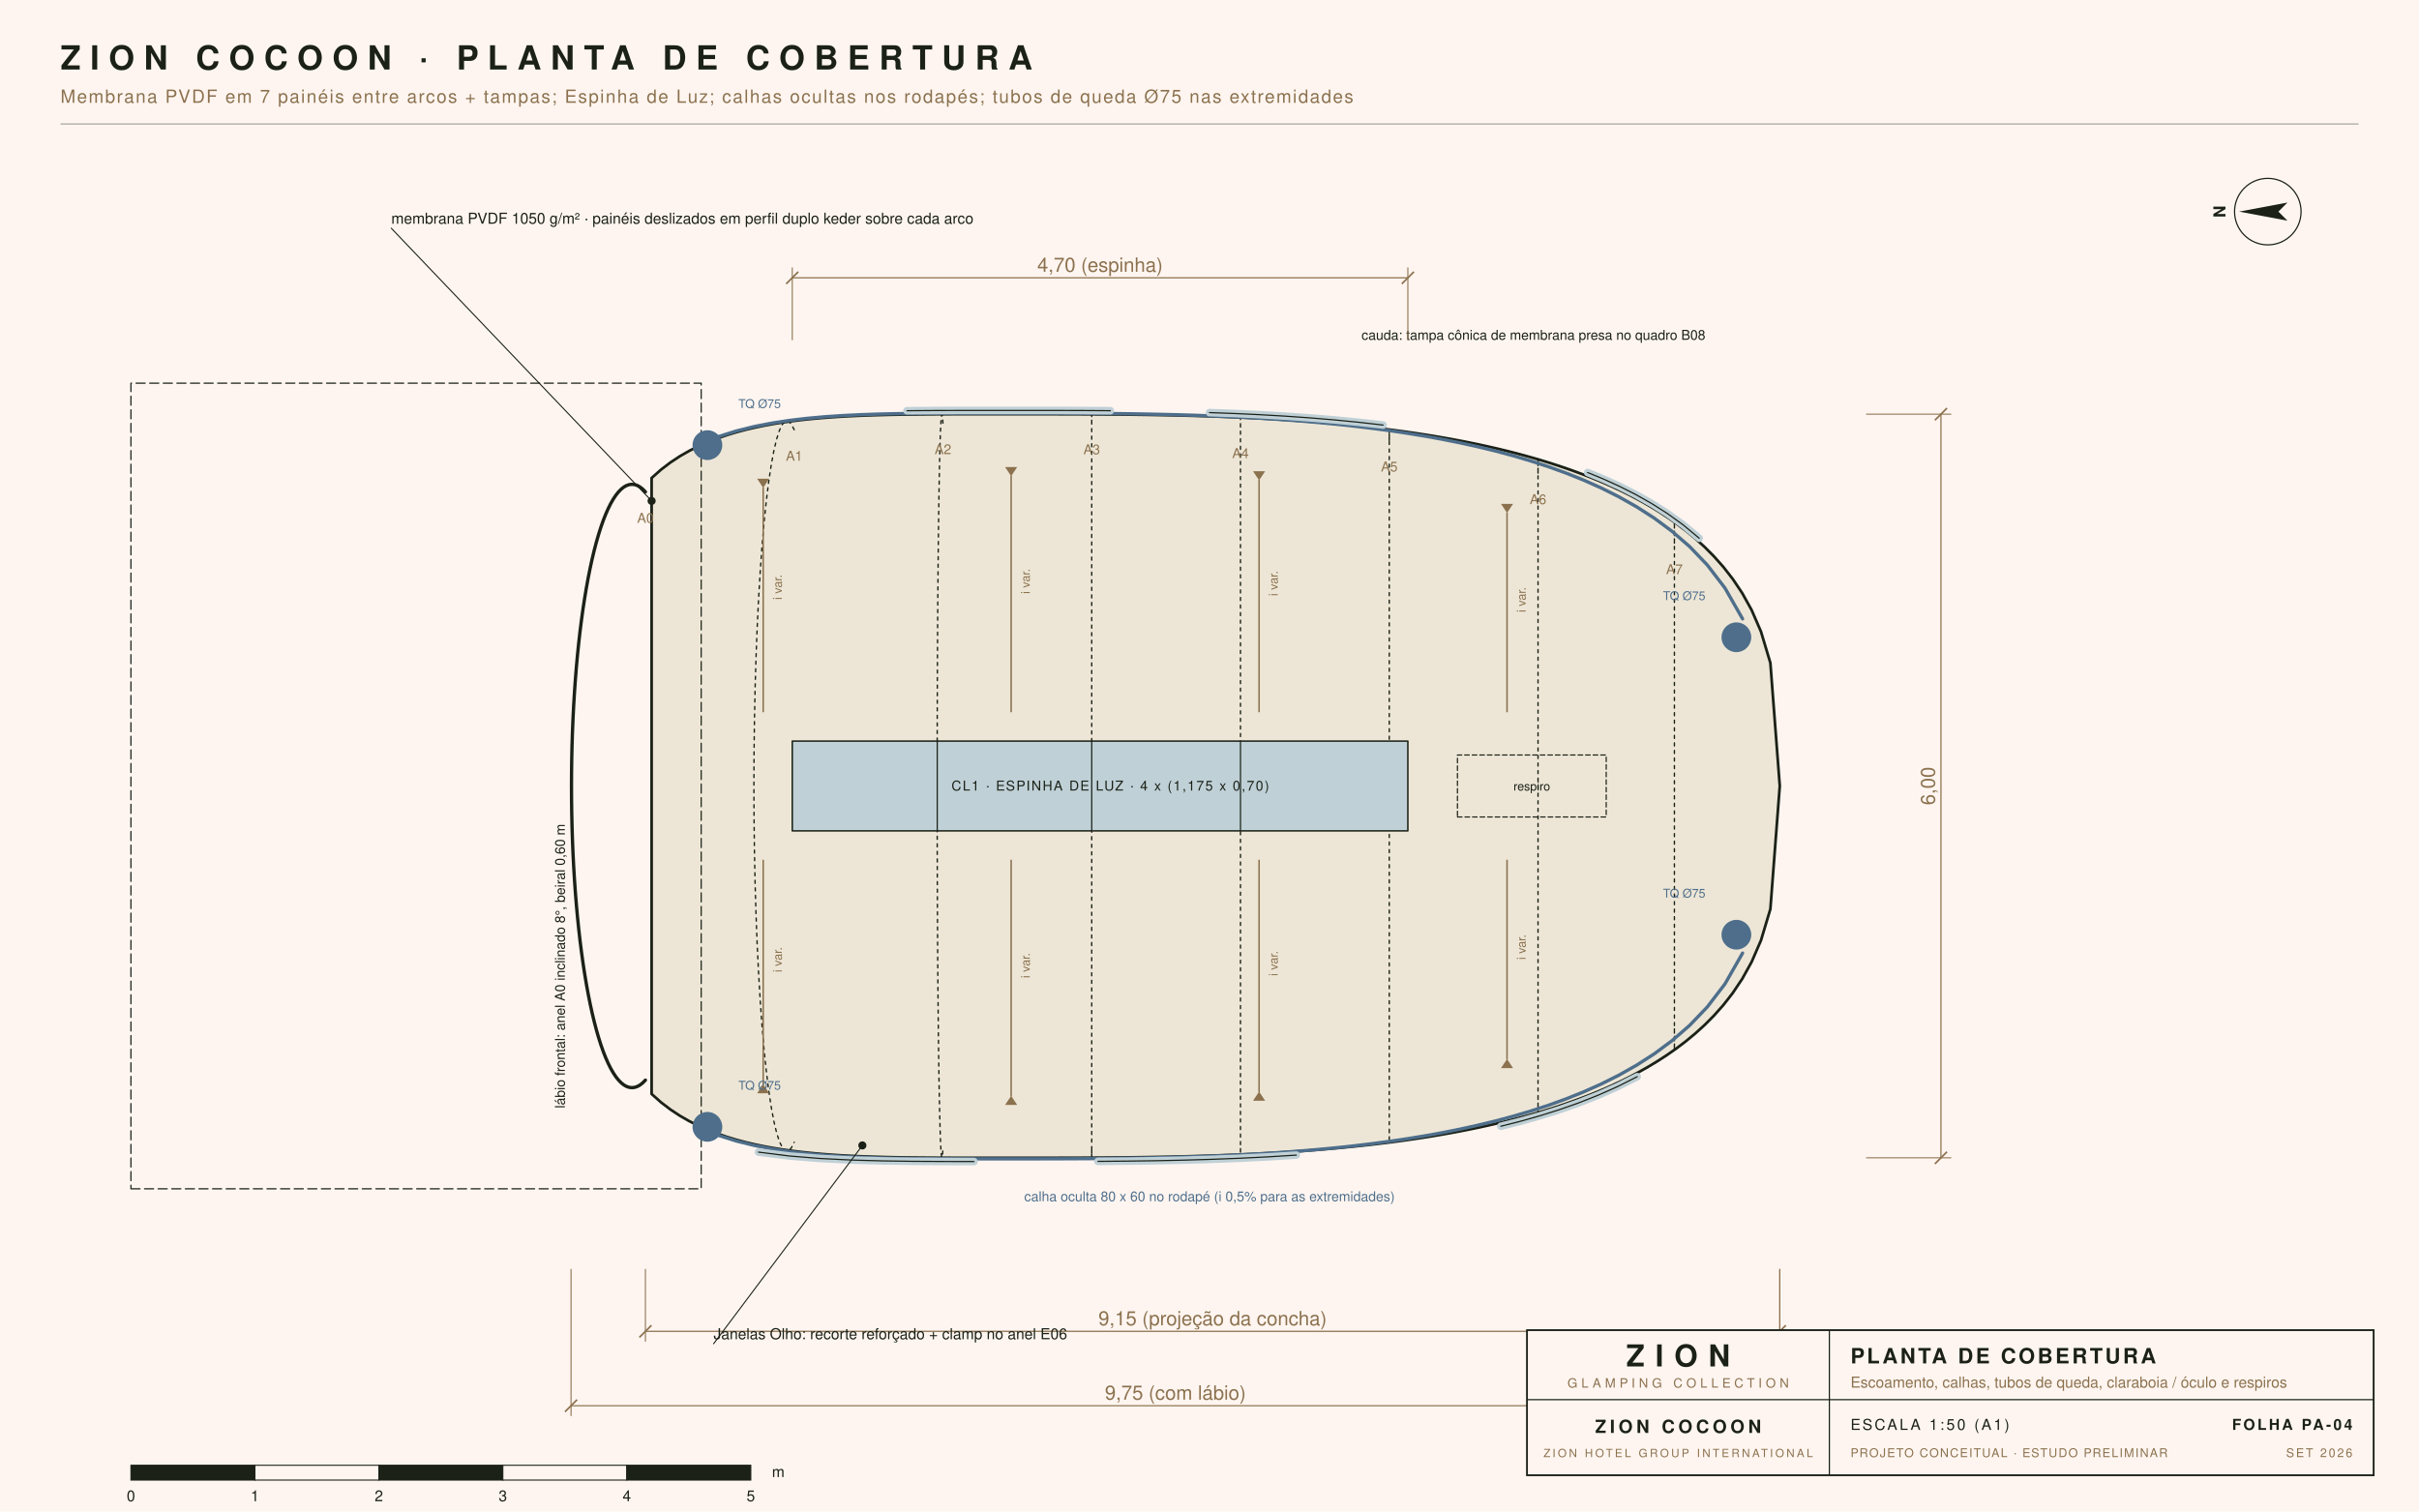
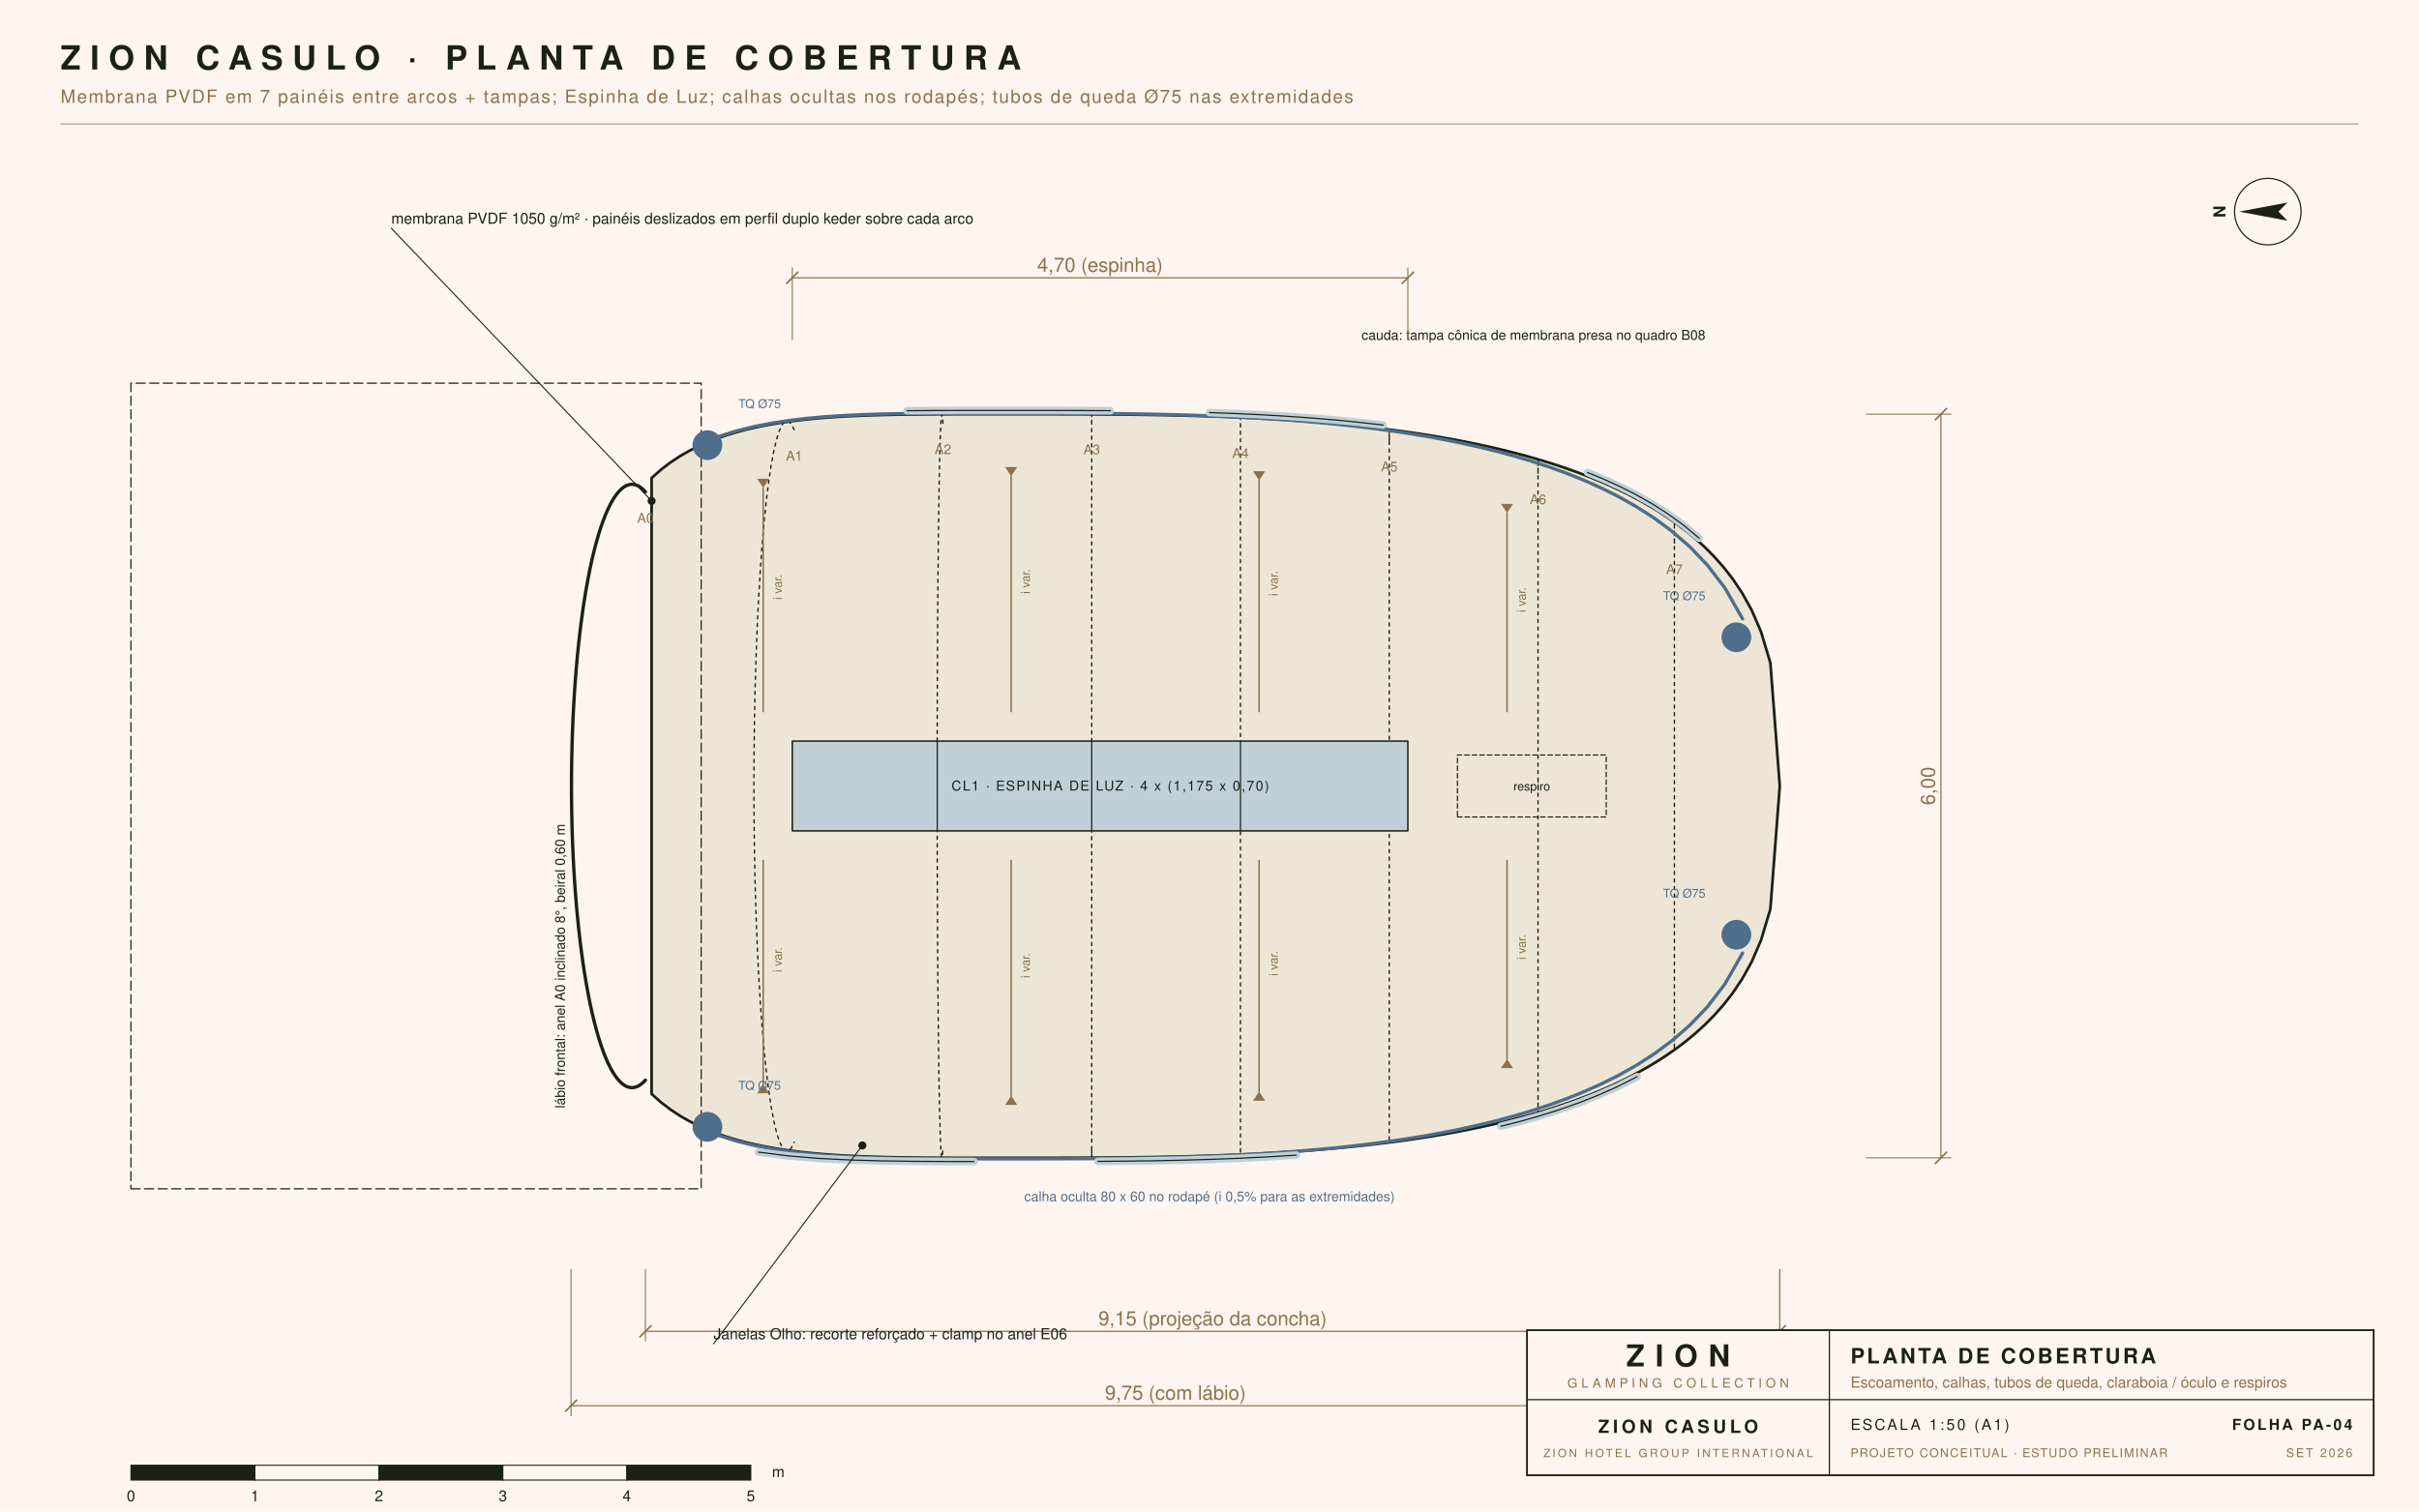
<svg xmlns="http://www.w3.org/2000/svg" viewBox="0 0 1600 1000" width="1600" height="1000" font-family="'DM Sans','Aventa',Helvetica,Arial,sans-serif">
  <defs />
  <rect width="1600" height="1000" fill="#FEF5F0" />
-   <text x="40.00" y="46.00" fill="#1B2117" text-anchor="start" style="font-family:'DM Sans','Aventa',Helvetica,Arial,sans-serif;font-size:22px;font-weight:700;letter-spacing:0.28em;">ZION COCOON · PLANTA DE COBERTURA</text>
+   <text x="40.00" y="46.00" fill="#1B2117" text-anchor="start" style="font-family:'DM Sans','Aventa',Helvetica,Arial,sans-serif;font-size:22px;font-weight:700;letter-spacing:0.28em;">ZION CASULO · PLANTA DE COBERTURA</text>
  <text x="40.00" y="68.00" fill="#8B714E" text-anchor="start" style="font-family:'DM Sans','Aventa',Helvetica,Arial,sans-serif;font-size:12px;font-weight:400;letter-spacing:0.08em;">Membrana PVDF em 7 painéis entre arcos + tampas; Espinha de Luz; calhas ocultas nos rodapés; tubos de queda Ø75 nas extremidades</text>
  <line x1="40" y1="82" x2="1560" y2="82" stroke="#1B2117" stroke-width="0.6" opacity="0.5" />
  <polygon points="431.00,723.76 437.22,729.30 443.44,734.04 449.65,738.14 455.87,741.71 462.09,744.84 468.31,747.59 474.53,750.01 480.75,752.14 486.96,754.03 493.18,755.69 499.40,757.15 505.62,758.44 511.84,759.57 518.06,760.57 524.27,761.43 530.49,762.19 536.71,762.84 542.93,763.40 549.15,763.89 555.37,764.30 561.59,764.64 567.80,764.93 574.02,765.17 580.24,765.37 586.46,765.53 592.68,765.66 598.89,765.76 605.11,765.83 611.33,765.89 617.55,765.93 623.77,765.96 629.99,765.98 636.20,765.99 642.42,766.00 648.64,766.00 654.86,766.00 661.08,766.00 667.30,766.00 673.51,766.00 679.73,766.00 685.95,766.00 692.17,765.99 698.39,765.98 704.61,765.97 710.83,765.95 717.04,765.93 723.26,765.90 729.48,765.86 735.70,765.81 741.92,765.76 748.13,765.69 754.35,765.61 760.57,765.52 766.79,765.41 773.01,765.29 779.23,765.16 785.44,765.01 791.66,764.84 797.88,764.65 804.10,764.44 810.32,764.22 816.54,763.97 822.75,763.70 828.97,763.41 835.19,763.09 841.41,762.75 847.63,762.38 853.85,761.98 860.07,761.55 866.28,761.10 872.50,760.61 878.72,760.09 884.94,759.53 891.16,758.94 897.38,758.31 903.59,757.64 909.81,756.93 916.03,756.18 922.25,755.39 928.47,754.55 934.69,753.66 940.90,752.72 947.12,751.74 953.34,750.69 959.56,749.59 965.78,748.43 971.99,747.21 978.21,745.92 984.43,744.56 990.65,743.14 996.87,741.63 1003.09,740.05 1009.30,738.38 1015.52,736.62 1021.74,734.77 1027.96,732.81 1034.18,730.75 1040.40,728.58 1046.62,726.28 1052.83,723.85 1059.05,721.27 1065.27,718.55 1071.49,715.65 1077.71,712.57 1083.93,709.29 1090.14,705.79 1096.36,702.03 1102.58,698.00 1108.80,693.65 1115.02,688.94 1121.23,683.80 1127.45,678.16 1133.67,671.91 1139.89,664.91 1146.11,656.93 1152.33,647.65 1158.55,636.46 1164.76,622.15 1170.98,601.41 1177.20,520.00 1177.20,520.00 1170.98,438.59 1164.76,417.85 1158.55,403.54 1152.33,392.35 1146.11,383.07 1139.89,375.09 1133.67,368.09 1127.45,361.84 1121.23,356.20 1115.02,351.06 1108.80,346.35 1102.58,342.00 1096.36,337.97 1090.14,334.21 1083.93,330.71 1077.71,327.43 1071.49,324.35 1065.27,321.45 1059.05,318.73 1052.83,316.15 1046.62,313.72 1040.40,311.42 1034.18,309.25 1027.96,307.19 1021.74,305.23 1015.52,303.38 1009.30,301.62 1003.09,299.95 996.87,298.37 990.65,296.86 984.43,295.44 978.21,294.08 971.99,292.79 965.78,291.57 959.56,290.41 953.34,289.31 947.12,288.26 940.90,287.28 934.69,286.34 928.47,285.45 922.25,284.61 916.03,283.82 909.81,283.07 903.59,282.36 897.38,281.69 891.16,281.06 884.94,280.47 878.72,279.91 872.50,279.39 866.28,278.90 860.07,278.45 853.85,278.02 847.63,277.62 841.41,277.25 835.19,276.91 828.97,276.59 822.75,276.30 816.54,276.03 810.32,275.78 804.10,275.56 797.88,275.35 791.66,275.16 785.44,274.99 779.23,274.84 773.01,274.71 766.79,274.59 760.57,274.48 754.35,274.39 748.13,274.31 741.92,274.24 735.70,274.19 729.48,274.14 723.26,274.10 717.04,274.07 710.83,274.05 704.61,274.03 698.39,274.02 692.17,274.01 685.95,274.00 679.73,274.00 673.51,274.00 667.30,274.00 661.08,274.00 654.86,274.00 648.64,274.00 642.42,274.00 636.20,274.01 629.99,274.02 623.77,274.04 617.55,274.07 611.33,274.11 605.11,274.17 598.89,274.24 592.68,274.34 586.46,274.47 580.24,274.63 574.02,274.83 567.80,275.07 561.59,275.36 555.37,275.70 549.15,276.11 542.93,276.60 536.71,277.16 530.49,277.81 524.27,278.57 518.06,279.43 511.84,280.43 505.62,281.56 499.40,282.85 493.18,284.31 486.96,285.97 480.75,287.86 474.53,289.99 468.31,292.41 462.09,295.16 455.87,298.29 449.65,301.86 443.44,305.96 437.22,310.70 431.00,316.24" fill="#EDE6D6" stroke="#1B2117" stroke-width="1.8" opacity="1.0" stroke-linejoin="round" stroke-linecap="round" />
  <polygon points="86.60,786.50 463.80,786.50 463.80,253.50 86.60,253.50" fill="none" stroke="#1B2117" stroke-width="0.8" stroke-dasharray="6 3" opacity="1.0" stroke-linejoin="round" stroke-linecap="round" />
  <polyline points="426.90,325.41 423.37,322.21 419.79,320.61 416.20,320.62 412.63,322.23 409.10,325.43 405.64,330.20 402.28,336.49 399.04,344.26 395.96,353.45 393.06,363.98 390.36,375.76 387.88,388.70 385.64,402.70 383.66,417.65 381.96,433.42 380.55,449.88 379.44,466.91 378.64,484.37 378.16,502.11 378.00,520.00 378.16,537.89 378.64,555.63 379.44,573.09 380.55,590.12 381.96,606.58 383.66,622.35 385.64,637.30 387.88,651.30 390.36,664.24 393.06,676.02 395.96,686.55 399.04,695.74 402.28,703.51 405.64,709.80 409.10,714.57 412.63,717.77 416.20,719.38 419.79,719.39 423.37,717.79 426.90,714.59" fill="none" stroke="#1B2117" stroke-width="0.9" stroke-dasharray="2 3" opacity="1.0" stroke-linejoin="round" stroke-linecap="round" />
  <text x="426.90" y="345.91" fill="#8B714E" text-anchor="middle" style="font-family:'DM Sans','Aventa',Helvetica,Arial,sans-serif;font-size:9px;font-weight:400;letter-spacing:0em;">A0</text>
  <polyline points="525.30,284.30 523.37,280.51 521.42,278.64 519.47,278.71 517.52,280.71 515.59,284.63 513.71,290.44 511.88,298.09 510.12,307.52 508.44,318.66 506.86,331.40 505.38,345.66 504.03,361.32 502.82,378.25 501.74,396.32 500.81,415.38 500.05,435.28 499.44,455.86 499.01,476.95 498.75,498.39 498.66,520.00 498.75,541.61 499.01,563.05 499.44,584.14 500.05,604.72 500.81,624.62 501.74,643.68 502.82,661.75 504.03,678.68 505.38,694.34 506.86,708.60 508.44,721.34 510.12,732.48 511.88,741.91 513.71,749.56 515.59,755.37 517.52,759.29 519.47,761.29 521.42,761.36 523.37,759.49 525.30,755.70" fill="none" stroke="#1B2117" stroke-width="0.9" stroke-dasharray="2 3" opacity="1.0" stroke-linejoin="round" stroke-linecap="round" />
  <text x="525.30" y="304.80" fill="#8B714E" text-anchor="middle" style="font-family:'DM Sans','Aventa',Helvetica,Arial,sans-serif;font-size:9px;font-weight:400;letter-spacing:0em;">A1</text>
  <polyline points="623.70,279.93 623.42,276.11 623.14,274.24 622.86,274.34 622.58,276.40 622.30,280.42 622.03,286.35 621.77,294.16 621.52,303.77 621.28,315.11 621.05,328.09 620.84,342.61 620.64,358.55 620.47,375.78 620.31,394.17 620.18,413.56 620.07,433.81 619.98,454.75 619.92,476.21 619.88,498.01 619.87,520.00 619.88,541.99 619.92,563.79 619.98,585.25 620.07,606.19 620.18,626.44 620.31,645.83 620.47,664.22 620.64,681.45 620.84,697.39 621.05,711.91 621.28,724.89 621.52,736.23 621.77,745.84 622.03,753.65 622.30,759.58 622.58,763.60 622.86,765.66 623.14,765.76 623.42,763.89 623.70,760.07" fill="none" stroke="#1B2117" stroke-width="0.9" stroke-dasharray="2 3" opacity="1.0" stroke-linejoin="round" stroke-linecap="round" />
  <text x="623.70" y="300.43" fill="#8B714E" text-anchor="middle" style="font-family:'DM Sans','Aventa',Helvetica,Arial,sans-serif;font-size:9px;font-weight:400;letter-spacing:0em;">A2</text>
  <polyline points="722.10,280.03 722.10,276.19 722.10,274.30 722.10,274.38 722.10,276.43 722.10,280.43 722.10,286.35 722.10,294.14 722.10,303.75 722.10,315.08 722.10,328.06 722.10,342.58 722.10,358.52 722.10,375.75 722.10,394.14 722.10,413.54 722.10,433.79 722.10,454.73 722.10,476.19 722.10,498.01 722.10,520.00 722.10,541.99 722.10,563.81 722.10,585.27 722.10,606.21 722.10,626.46 722.10,645.86 722.10,664.25 722.10,681.48 722.10,697.42 722.10,711.94 722.10,724.92 722.10,736.25 722.10,745.86 722.10,753.65 722.10,759.57 722.10,763.57 722.10,765.62 722.10,765.70 722.10,763.81 722.10,759.97" fill="none" stroke="#1B2117" stroke-width="0.9" stroke-dasharray="2 3" opacity="1.0" stroke-linejoin="round" stroke-linecap="round" />
  <text x="722.10" y="300.53" fill="#8B714E" text-anchor="middle" style="font-family:'DM Sans','Aventa',Helvetica,Arial,sans-serif;font-size:9px;font-weight:400;letter-spacing:0em;">A3</text>
  <polyline points="820.50,282.54 820.50,278.54 820.50,276.49 820.50,276.41 820.50,278.29 820.50,282.14 820.50,287.91 820.50,295.55 820.50,305.01 820.50,316.22 820.50,329.06 820.50,343.46 820.50,359.28 820.50,376.40 820.50,394.69 820.50,413.98 820.50,434.14 820.50,454.99 820.50,476.37 820.50,498.09 820.50,520.00 820.50,541.91 820.50,563.63 820.50,585.01 820.50,605.86 820.50,626.02 820.50,645.31 820.50,663.60 820.50,680.72 820.50,696.54 820.50,710.94 820.50,723.78 820.50,734.99 820.50,744.45 820.50,752.09 820.50,757.86 820.50,761.71 820.50,763.59 820.50,763.51 820.50,761.46 820.50,757.46" fill="none" stroke="#1B2117" stroke-width="0.9" stroke-dasharray="2 3" opacity="1.0" stroke-linejoin="round" stroke-linecap="round" />
  <text x="820.50" y="303.04" fill="#8B714E" text-anchor="middle" style="font-family:'DM Sans','Aventa',Helvetica,Arial,sans-serif;font-size:9px;font-weight:400;letter-spacing:0em;">A4</text>
  <polyline points="918.90,291.42 918.90,287.10 918.90,284.70 918.90,284.25 918.90,285.74 918.90,289.18 918.90,294.52 918.90,301.73 918.90,310.74 918.90,321.48 918.90,333.87 918.90,347.79 918.90,363.14 918.90,379.78 918.90,397.58 918.90,416.40 918.90,436.07 918.90,456.44 918.90,477.33 918.90,498.58 918.90,520.00 918.90,541.42 918.90,562.67 918.90,583.56 918.90,603.93 918.90,623.60 918.90,642.42 918.90,660.22 918.90,676.86 918.90,692.21 918.90,706.13 918.90,718.52 918.90,729.26 918.90,738.27 918.90,745.48 918.90,750.82 918.90,754.26 918.90,755.75 918.90,755.30 918.90,752.90 918.90,748.58" fill="none" stroke="#1B2117" stroke-width="0.9" stroke-dasharray="2 3" opacity="1.0" stroke-linejoin="round" stroke-linecap="round" />
  <text x="918.90" y="311.92" fill="#8B714E" text-anchor="middle" style="font-family:'DM Sans','Aventa',Helvetica,Arial,sans-serif;font-size:9px;font-weight:400;letter-spacing:0em;">A5</text>
  <polyline points="1017.30,313.03 1017.30,308.15 1017.30,305.10 1017.30,303.92 1017.30,304.60 1017.30,307.16 1017.30,311.55 1017.30,317.76 1017.30,325.72 1017.30,335.36 1017.30,346.60 1017.30,359.35 1017.30,373.48 1017.30,388.89 1017.30,405.43 1017.30,422.97 1017.30,441.35 1017.30,460.41 1017.30,479.98 1017.30,499.90 1017.30,520.00 1017.30,540.10 1017.30,560.02 1017.30,579.59 1017.30,598.65 1017.30,617.03 1017.30,634.57 1017.30,651.11 1017.30,666.52 1017.30,680.65 1017.30,693.40 1017.30,704.64 1017.30,714.28 1017.30,722.24 1017.30,728.45 1017.30,732.84 1017.30,735.40 1017.30,736.08 1017.30,734.90 1017.30,731.85 1017.30,726.97" fill="none" stroke="#1B2117" stroke-width="0.9" stroke-dasharray="2 3" opacity="1.0" stroke-linejoin="round" stroke-linecap="round" />
  <text x="1017.30" y="333.53" fill="#8B714E" text-anchor="middle" style="font-family:'DM Sans','Aventa',Helvetica,Arial,sans-serif;font-size:9px;font-weight:400;letter-spacing:0em;">A6</text>
  <polyline points="1107.50,359.33 1107.50,353.38 1107.50,349.06 1107.50,346.39 1107.50,345.41 1107.50,346.13 1107.50,348.55 1107.50,352.62 1107.50,358.33 1107.50,365.60 1107.50,374.38 1107.50,384.58 1107.50,396.09 1107.50,408.80 1107.50,422.60 1107.50,437.34 1107.50,452.89 1107.50,469.08 1107.50,485.78 1107.50,502.81 1107.50,520.00 1107.50,537.19 1107.50,554.22 1107.50,570.92 1107.50,587.11 1107.50,602.66 1107.50,617.40 1107.50,631.20 1107.50,643.91 1107.50,655.42 1107.50,665.62 1107.50,674.40 1107.50,681.67 1107.50,687.38 1107.50,691.45 1107.50,693.87 1107.50,694.59 1107.50,693.61 1107.50,690.94 1107.50,686.62 1107.50,680.67" fill="none" stroke="#1B2117" stroke-width="0.9" stroke-dasharray="2 3" opacity="1.0" stroke-linejoin="round" stroke-linecap="round" />
  <text x="1107.50" y="379.83" fill="#8B714E" text-anchor="middle" style="font-family:'DM Sans','Aventa',Helvetica,Arial,sans-serif;font-size:9px;font-weight:400;letter-spacing:0em;">A7</text>
  <polygon points="524.04,549.70 931.20,549.70 931.20,490.30 524.04,490.30" fill="#BFD0D6" stroke="#1B2117" stroke-width="1.0" opacity="1.0" stroke-linejoin="round" stroke-linecap="round" />
  <line x1="619.92" y1="549.70" x2="619.92" y2="490.30" stroke="#1B2117" stroke-width="0.8" opacity="1.0" stroke-linecap="round" />
  <line x1="722.10" y1="549.70" x2="722.10" y2="490.30" stroke="#1B2117" stroke-width="0.8" opacity="1.0" stroke-linecap="round" />
  <line x1="820.50" y1="549.70" x2="820.50" y2="490.30" stroke="#1B2117" stroke-width="0.8" opacity="1.0" stroke-linecap="round" />
  <text x="734.40" y="523.00" fill="#1B2117" text-anchor="middle" style="font-family:'DM Sans','Aventa',Helvetica,Arial,sans-serif;font-size:9px;font-weight:400;letter-spacing:0.1em;">CL1 · ESPINHA DE LUZ · 4 x (1,175 x 0,70)</text>
  <polygon points="964.00,540.50 1062.40,540.50 1062.40,499.50 964.00,499.50" fill="none" stroke="#1B2117" stroke-width="0.8" stroke-dasharray="3 2" opacity="1.0" stroke-linejoin="round" stroke-linecap="round" />
  <text x="1013.20" y="523.00" fill="#1B2117" text-anchor="middle" style="font-family:'DM Sans','Aventa',Helvetica,Arial,sans-serif;font-size:8px;font-weight:400;letter-spacing:0em;">respiro</text>
  <line x1="504.80" y1="470.80" x2="504.80" y2="322.72" stroke="#8B714E" stroke-width="1.0" opacity="1.0" stroke-linecap="round" />
  <polygon points="500.8,316.719 508.8,316.719 504.8,322.719" fill="#8B714E" />
  <text x="517.10" y="396.76" fill="#8B714E" text-anchor="start" style="font-family:'DM Sans','Aventa',Helvetica,Arial,sans-serif;font-size:8px;font-weight:400;letter-spacing:0em;" transform="rotate(-90 517.10 396.76)">i var.</text>
  <line x1="504.80" y1="569.20" x2="504.80" y2="717.28" stroke="#8B714E" stroke-width="1.0" opacity="1.0" stroke-linecap="round" />
  <polygon points="500.8,723.281 508.8,723.281 504.8,717.281" fill="#8B714E" />
  <text x="517.10" y="643.24" fill="#8B714E" text-anchor="start" style="font-family:'DM Sans','Aventa',Helvetica,Arial,sans-serif;font-size:8px;font-weight:400;letter-spacing:0em;" transform="rotate(-90 517.10 643.24)">i var.</text>
  <line x1="668.80" y1="470.80" x2="668.80" y2="315.00" stroke="#8B714E" stroke-width="1.0" opacity="1.0" stroke-linecap="round" />
  <polygon points="664.8,309.0 672.8,309.0 668.8,315.0" fill="#8B714E" />
  <text x="681.10" y="392.90" fill="#8B714E" text-anchor="start" style="font-family:'DM Sans','Aventa',Helvetica,Arial,sans-serif;font-size:8px;font-weight:400;letter-spacing:0em;" transform="rotate(-90 681.10 392.90)">i var.</text>
  <line x1="668.80" y1="569.20" x2="668.80" y2="725.00" stroke="#8B714E" stroke-width="1.0" opacity="1.0" stroke-linecap="round" />
  <polygon points="664.8,731.0 672.8,731.0 668.8,725.0" fill="#8B714E" />
  <text x="681.10" y="647.10" fill="#8B714E" text-anchor="start" style="font-family:'DM Sans','Aventa',Helvetica,Arial,sans-serif;font-size:8px;font-weight:400;letter-spacing:0em;" transform="rotate(-90 681.10 647.10)">i var.</text>
  <line x1="832.80" y1="470.80" x2="832.80" y2="317.78" stroke="#8B714E" stroke-width="1.0" opacity="1.0" stroke-linecap="round" />
  <polygon points="828.8,311.784 836.8,311.784 832.8,317.784" fill="#8B714E" />
  <text x="845.10" y="394.29" fill="#8B714E" text-anchor="start" style="font-family:'DM Sans','Aventa',Helvetica,Arial,sans-serif;font-size:8px;font-weight:400;letter-spacing:0em;" transform="rotate(-90 845.10 394.29)">i var.</text>
  <line x1="832.80" y1="569.20" x2="832.80" y2="722.22" stroke="#8B714E" stroke-width="1.0" opacity="1.0" stroke-linecap="round" />
  <polygon points="828.8,728.216 836.8,728.216 832.8,722.216" fill="#8B714E" />
  <text x="845.10" y="645.71" fill="#8B714E" text-anchor="start" style="font-family:'DM Sans','Aventa',Helvetica,Arial,sans-serif;font-size:8px;font-weight:400;letter-spacing:0em;" transform="rotate(-90 845.10 645.71)">i var.</text>
  <line x1="996.80" y1="470.80" x2="996.80" y2="339.35" stroke="#8B714E" stroke-width="1.0" opacity="1.0" stroke-linecap="round" />
  <polygon points="992.8,333.351 1000.8,333.351 996.8,339.351" fill="#8B714E" />
  <text x="1009.10" y="405.08" fill="#8B714E" text-anchor="start" style="font-family:'DM Sans','Aventa',Helvetica,Arial,sans-serif;font-size:8px;font-weight:400;letter-spacing:0em;" transform="rotate(-90 1009.10 405.08)">i var.</text>
  <line x1="996.80" y1="569.20" x2="996.80" y2="700.65" stroke="#8B714E" stroke-width="1.0" opacity="1.0" stroke-linecap="round" />
  <polygon points="992.8,706.649 1000.8,706.649 996.8,700.649" fill="#8B714E" />
  <text x="1009.10" y="634.92" fill="#8B714E" text-anchor="start" style="font-family:'DM Sans','Aventa',Helvetica,Arial,sans-serif;font-size:8px;font-weight:400;letter-spacing:0em;" transform="rotate(-90 1009.10 634.92)">i var.</text>
  <polyline points="463.80,293.38 475.47,288.76 487.15,285.10 498.82,282.21 510.50,279.93 522.17,278.15 533.85,276.77 545.52,275.72 557.20,274.93 568.87,274.36 580.55,273.96 592.22,273.69 603.89,273.52 615.57,273.42 627.24,273.36 638.92,273.34 650.59,273.33 662.27,273.32 673.94,273.32 685.62,273.33 697.29,273.35 708.97,273.40 720.64,273.46 732.32,273.56 743.99,273.70 755.66,273.88 767.34,274.12 779.01,274.40 790.69,274.75 802.36,275.18 814.04,275.67 825.71,276.25 837.39,276.93 849.06,277.70 860.74,278.57 872.41,279.57 884.08,280.68 895.76,281.94 907.43,283.34 919.11,284.89 930.78,286.62 942.46,288.53 954.13,290.64 965.81,292.98 977.48,295.55 989.16,298.38 1000.83,301.51 1012.51,304.96 1024.18,308.77 1035.85,312.98 1047.53,317.67 1059.20,322.89 1070.88,328.73 1082.55,335.33 1094.23,342.83 1105.90,351.48 1117.58,361.62 1129.25,373.80 1140.93,389.03 1152.60,409.44" fill="none" stroke="#4E6E8B" stroke-width="2.2" opacity="1.0" stroke-linejoin="round" stroke-linecap="round" />
  <polyline points="463.80,746.62 475.47,751.24 487.15,754.90 498.82,757.79 510.50,760.07 522.17,761.85 533.85,763.23 545.52,764.28 557.20,765.07 568.87,765.64 580.55,766.04 592.22,766.31 603.89,766.48 615.57,766.58 627.24,766.64 638.92,766.66 650.59,766.67 662.27,766.68 673.94,766.68 685.62,766.67 697.29,766.65 708.97,766.60 720.64,766.54 732.32,766.44 743.99,766.30 755.66,766.12 767.34,765.88 779.01,765.60 790.69,765.25 802.36,764.82 814.04,764.33 825.71,763.75 837.39,763.07 849.06,762.30 860.74,761.43 872.41,760.43 884.08,759.32 895.76,758.06 907.43,756.66 919.11,755.11 930.78,753.38 942.46,751.47 954.13,749.36 965.81,747.02 977.48,744.45 989.16,741.62 1000.83,738.49 1012.51,735.04 1024.18,731.23 1035.85,727.02 1047.53,722.33 1059.20,717.11 1070.88,711.27 1082.55,704.67 1094.23,697.17 1105.90,688.52 1117.58,678.38 1129.25,666.20 1140.93,650.97 1152.60,630.56" fill="none" stroke="#4E6E8B" stroke-width="2.2" opacity="1.0" stroke-linejoin="round" stroke-linecap="round" />
  <text x="800.00" y="794.70" fill="#4E6E8B" text-anchor="middle" style="font-family:'DM Sans','Aventa',Helvetica,Arial,sans-serif;font-size:9px;font-weight:400;letter-spacing:0em;">calha oculta 80 x 60 no rodapé (i 0,5% para as extremidades)</text>
  <circle cx="467.90" cy="745.50" r="9.84" fill="#4E6E8B" stroke="none" stroke-width="1.0" opacity="1.0" />
  <text x="488.40" y="720.90" fill="#4E6E8B" text-anchor="start" style="font-family:'DM Sans','Aventa',Helvetica,Arial,sans-serif;font-size:8px;font-weight:400;letter-spacing:0em;">TQ Ø75</text>
  <circle cx="467.90" cy="294.50" r="9.84" fill="#4E6E8B" stroke="none" stroke-width="1.0" opacity="1.0" />
  <text x="488.40" y="269.90" fill="#4E6E8B" text-anchor="start" style="font-family:'DM Sans','Aventa',Helvetica,Arial,sans-serif;font-size:8px;font-weight:400;letter-spacing:0em;">TQ Ø75</text>
  <circle cx="1148.50" cy="618.40" r="9.84" fill="#4E6E8B" stroke="none" stroke-width="1.0" opacity="1.0" />
  <text x="1128.00" y="593.80" fill="#4E6E8B" text-anchor="end" style="font-family:'DM Sans','Aventa',Helvetica,Arial,sans-serif;font-size:8px;font-weight:400;letter-spacing:0em;">TQ Ø75</text>
  <circle cx="1148.50" cy="421.60" r="9.84" fill="#4E6E8B" stroke="none" stroke-width="1.0" opacity="1.0" />
  <text x="1128.00" y="397.00" fill="#4E6E8B" text-anchor="end" style="font-family:'DM Sans','Aventa',Helvetica,Arial,sans-serif;font-size:8px;font-weight:400;letter-spacing:0em;">TQ Ø75</text>
  <polyline points="426.90,325.41 425.14,323.61 423.37,322.21 421.58,321.21 419.79,320.61 418.00,320.42 416.20,320.62 414.41,321.22 412.63,322.23 410.86,323.63 409.10,325.43 407.36,327.62 405.64,330.20 403.94,333.16 402.28,336.49 400.64,340.20 399.04,344.26 397.48,348.68 395.96,353.45 394.49,358.55 393.06,363.98 391.68,369.72 390.36,375.76 389.09,382.09 387.88,388.70 386.73,395.58 385.64,402.70 384.62,410.07 383.66,417.65 382.78,425.44 381.96,433.42 381.22,441.57 380.55,449.88 379.96,458.33 379.44,466.91 379.00,475.60 378.64,484.37 378.36,493.21 378.16,502.11 378.04,511.05 378.00,520.00 378.04,528.95 378.16,537.89 378.36,546.79 378.64,555.63 379.00,564.40 379.44,573.09 379.96,581.67 380.55,590.12 381.22,598.43 381.96,606.58 382.78,614.56 383.66,622.35 384.62,629.93 385.64,637.30 386.73,644.42 387.88,651.30 389.09,657.91 390.36,664.24 391.68,670.28 393.06,676.02 394.49,681.45 395.96,686.55 397.48,691.32 399.04,695.74 400.64,699.80 402.28,703.51 403.94,706.84 405.64,709.80 407.36,712.38 409.10,714.57 410.86,716.37 412.63,717.77 414.41,718.78 416.20,719.38 418.00,719.58 419.79,719.39 421.58,718.79 423.37,717.79 425.14,716.39 426.90,714.59" fill="none" stroke="#1B2117" stroke-width="2.2" opacity="1.0" stroke-linejoin="round" stroke-linecap="round" />
  <text x="373.60" y="733.20" fill="#1B2117" text-anchor="start" style="font-family:'DM Sans','Aventa',Helvetica,Arial,sans-serif;font-size:9px;font-weight:400;letter-spacing:0em;" transform="rotate(-90 373.60 733.20)">lábio frontal: anel A0 inclinado 8°, beiral 0,60 m</text>
  <text x="1128.00" y="224.80" fill="#1B2117" text-anchor="end" style="font-family:'DM Sans','Aventa',Helvetica,Arial,sans-serif;font-size:9px;font-weight:400;letter-spacing:0em;">cauda: tampa cônica de membrana presa no quadro B08</text>
  <polyline points="501.69,762.23 522.10,764.79 542.51,766.44 562.92,767.45 583.33,768.02 603.74,768.31 624.15,768.42 644.20,768.46" fill="none" stroke="#BFD0D6" stroke-width="5" opacity="1.0" stroke-linejoin="round" stroke-linecap="round" />
  <polyline points="501.69,762.23 522.10,764.79 542.51,766.44 562.92,767.45 583.33,768.02 603.74,768.31 624.15,768.42 644.20,768.46" fill="none" stroke="#1B2117" stroke-width="0.8" opacity="1.0" stroke-linejoin="round" stroke-linecap="round" />
  <polyline points="726.20,768.34 744.94,768.18 763.69,767.93 782.43,767.54 801.17,767.00 819.91,766.29 838.66,765.36 857.40,764.20" fill="none" stroke="#BFD0D6" stroke-width="5" opacity="1.0" stroke-linejoin="round" stroke-linecap="round" />
  <polyline points="726.20,768.34 744.94,768.18 763.69,767.93 782.43,767.54 801.17,767.00 819.91,766.29 838.66,765.36 857.40,764.20" fill="none" stroke="#1B2117" stroke-width="0.8" opacity="1.0" stroke-linejoin="round" stroke-linecap="round" />
  <polyline points="992.70,745.11 1005.59,741.85 1018.47,738.21 1031.36,734.16 1044.24,729.63 1057.13,724.54 1070.01,718.81 1082.90,712.31" fill="none" stroke="#BFD0D6" stroke-width="5" opacity="1.0" stroke-linejoin="round" stroke-linecap="round" />
  <polyline points="992.70,745.11 1005.59,741.85 1018.47,738.21 1031.36,734.16 1044.24,729.63 1057.13,724.54 1070.01,718.81 1082.90,712.31" fill="none" stroke="#1B2117" stroke-width="0.8" opacity="1.0" stroke-linejoin="round" stroke-linecap="round" />
  <polyline points="599.92,271.73 620.33,271.59 640.69,271.55 659.43,271.54 678.17,271.54 696.91,271.55 715.66,271.60 734.40,271.72" fill="none" stroke="#BFD0D6" stroke-width="5" opacity="1.0" stroke-linejoin="round" stroke-linecap="round" />
  <polyline points="599.92,271.73 620.33,271.59 640.69,271.55 659.43,271.54 678.17,271.54 696.91,271.55 715.66,271.60 734.40,271.72" fill="none" stroke="#1B2117" stroke-width="0.8" opacity="1.0" stroke-linejoin="round" stroke-linecap="round" />
  <polyline points="800.00,272.96 816.40,273.56 832.80,274.32 849.20,275.26 865.60,276.39 882.00,277.74 898.40,279.34 914.80,281.20" fill="none" stroke="#BFD0D6" stroke-width="5" opacity="1.0" stroke-linejoin="round" stroke-linecap="round" />
  <polyline points="800.00,272.96 816.40,273.56 832.80,274.32 849.20,275.26 865.60,276.39 882.00,277.74 898.40,279.34 914.80,281.20" fill="none" stroke="#1B2117" stroke-width="0.8" opacity="1.0" stroke-linejoin="round" stroke-linecap="round" />
  <polyline points="1050.10,312.61 1060.64,316.95 1071.19,321.75 1081.73,327.07 1092.27,333.01 1102.81,339.70 1113.36,347.30 1123.90,356.09" fill="none" stroke="#BFD0D6" stroke-width="5" opacity="1.0" stroke-linejoin="round" stroke-linecap="round" />
  <polyline points="1050.10,312.61 1060.64,316.95 1071.19,321.75 1081.73,327.07 1092.27,333.01 1102.81,339.70 1113.36,347.30 1123.90,356.09" fill="none" stroke="#1B2117" stroke-width="0.8" opacity="1.0" stroke-linejoin="round" stroke-linecap="round" />
  <line x1="426.90" y1="839.80" x2="426.90" y2="887.36" stroke="#8B714E" stroke-width="0.7" opacity="1.0" stroke-linecap="round" />
  <line x1="1177.20" y1="839.80" x2="1177.20" y2="887.36" stroke="#8B714E" stroke-width="0.7" opacity="1.0" stroke-linecap="round" />
  <line x1="426.90" y1="880.80" x2="1177.20" y2="880.80" stroke="#8B714E" stroke-width="0.8" opacity="1.0" stroke-linecap="round" />
  <line x1="422.9" y1="884.8" x2="430.9" y2="876.8" stroke="#8B714E" stroke-width="1.1" />
  <line x1="1173.2" y1="884.8" x2="1181.2" y2="876.8" stroke="#8B714E" stroke-width="1.1" />
  <text x="802.05" y="876.80" fill="#8B714E" text-anchor="middle" style="font-family:'DM Sans','Aventa',Helvetica,Arial,sans-serif;font-size:13px;font-weight:400;letter-spacing:0em;">9,15 (projeção da concha)</text>
  <line x1="377.70" y1="839.80" x2="377.70" y2="936.56" stroke="#8B714E" stroke-width="0.7" opacity="1.0" stroke-linecap="round" />
  <line x1="1177.20" y1="839.80" x2="1177.20" y2="936.56" stroke="#8B714E" stroke-width="0.7" opacity="1.0" stroke-linecap="round" />
  <line x1="377.70" y1="930.00" x2="1177.20" y2="930.00" stroke="#8B714E" stroke-width="0.8" opacity="1.0" stroke-linecap="round" />
  <line x1="373.7" y1="934.0" x2="381.7" y2="926.0" stroke="#8B714E" stroke-width="1.1" />
  <line x1="1173.2" y1="934.0" x2="1181.2" y2="926.0" stroke="#8B714E" stroke-width="1.1" />
  <text x="777.45" y="926.00" fill="#8B714E" text-anchor="middle" style="font-family:'DM Sans','Aventa',Helvetica,Arial,sans-serif;font-size:13px;font-weight:400;letter-spacing:0em;">9,75 (com lábio)</text>
  <line x1="1234.60" y1="766.00" x2="1290.36" y2="766.00" stroke="#8B714E" stroke-width="0.7" opacity="1.0" stroke-linecap="round" />
  <line x1="1234.60" y1="274.00" x2="1290.36" y2="274.00" stroke="#8B714E" stroke-width="0.7" opacity="1.0" stroke-linecap="round" />
  <line x1="1283.80" y1="766.00" x2="1283.80" y2="274.00" stroke="#8B714E" stroke-width="0.8" opacity="1.0" stroke-linecap="round" />
  <line x1="1279.8" y1="770.0" x2="1287.8" y2="762.0" stroke="#8B714E" stroke-width="1.1" />
  <line x1="1279.8" y1="278.0" x2="1287.8" y2="270.0" stroke="#8B714E" stroke-width="1.1" />
  <text x="1283.80" y="516.00" fill="#8B714E" text-anchor="middle" style="font-family:'DM Sans','Aventa',Helvetica,Arial,sans-serif;font-size:13px;font-weight:400;letter-spacing:0em;" transform="rotate(-90 1283.80 520.00)">6,00</text>
  <line x1="524.04" y1="224.80" x2="524.04" y2="177.24" stroke="#8B714E" stroke-width="0.7" opacity="1.0" stroke-linecap="round" />
  <line x1="931.20" y1="224.80" x2="931.20" y2="177.24" stroke="#8B714E" stroke-width="0.7" opacity="1.0" stroke-linecap="round" />
  <line x1="524.04" y1="183.80" x2="931.20" y2="183.80" stroke="#8B714E" stroke-width="0.8" opacity="1.0" stroke-linecap="round" />
  <line x1="520.0" y1="187.8" x2="528.0" y2="179.8" stroke="#8B714E" stroke-width="1.1" />
  <line x1="927.2" y1="187.8" x2="935.2" y2="179.8" stroke="#8B714E" stroke-width="1.1" />
  <text x="727.62" y="179.80" fill="#8B714E" text-anchor="middle" style="font-family:'DM Sans','Aventa',Helvetica,Arial,sans-serif;font-size:13px;font-weight:400;letter-spacing:0em;">4,70 (espinha)</text>
  <line x1="431.00" y1="331.40" x2="258.80" y2="151.00" stroke="#1B2117" stroke-width="0.7" opacity="1.0" stroke-linecap="round" />
  <circle cx="431.00" cy="331.40" r="2.2" fill="#1B2117" stroke="#1B2117" stroke-width="1.0" />
  <text x="258.80" y="148.00" fill="#1B2117" text-anchor="start" style="font-family:'DM Sans','Aventa',Helvetica,Arial,sans-serif;font-size:10px;font-weight:400;letter-spacing:0em;">membrana PVDF 1050 g/m² · painéis deslizados em perfil duplo keder sobre cada arco</text>
  <line x1="570.40" y1="757.80" x2="472.00" y2="889.00" stroke="#1B2117" stroke-width="0.7" opacity="1.0" stroke-linecap="round" />
  <circle cx="570.40" cy="757.80" r="2.2" fill="#1B2117" stroke="#1B2117" stroke-width="1.0" />
  <text x="472.00" y="886.00" fill="#1B2117" text-anchor="start" style="font-family:'DM Sans','Aventa',Helvetica,Arial,sans-serif;font-size:10px;font-weight:400;letter-spacing:0em;">Janelas Olho: recorte reforçado + clamp no anel E06</text>
  <g transform="translate(1500,140) rotate(-90)">
    <circle r="22" fill="none" stroke="#1B2117" stroke-width="0.8" />
    <polygon points="0,-19 -6,13 0,7 6,13" fill="#1B2117" />
    <text y="-28" text-anchor="middle" style="font-family:'DM Sans','Aventa',Helvetica,Arial,sans-serif;font-size:11px;font-weight:600" fill="#1B2117">N</text>
  </g>
  <rect x="86.6" y="969.4" width="82.0" height="9.8" fill="#1B2117" stroke="#1B2117" stroke-width="0.7" />
  <rect x="168.6" y="969.4" width="82.0" height="9.8" fill="#FEF5F0" stroke="#1B2117" stroke-width="0.7" />
  <rect x="250.6" y="969.4" width="82.0" height="9.8" fill="#1B2117" stroke="#1B2117" stroke-width="0.7" />
  <rect x="332.6" y="969.4" width="82.0" height="9.8" fill="#FEF5F0" stroke="#1B2117" stroke-width="0.7" />
  <rect x="414.6" y="969.4" width="82.0" height="9.8" fill="#1B2117" stroke="#1B2117" stroke-width="0.7" />
  <text x="86.60" y="993.20" fill="#1B2117" text-anchor="middle" style="font-family:'DM Sans','Aventa',Helvetica,Arial,sans-serif;font-size:10px;font-weight:400;letter-spacing:0em;">0</text>
  <text x="168.60" y="993.20" fill="#1B2117" text-anchor="middle" style="font-family:'DM Sans','Aventa',Helvetica,Arial,sans-serif;font-size:10px;font-weight:400;letter-spacing:0em;">1</text>
  <text x="250.60" y="993.20" fill="#1B2117" text-anchor="middle" style="font-family:'DM Sans','Aventa',Helvetica,Arial,sans-serif;font-size:10px;font-weight:400;letter-spacing:0em;">2</text>
  <text x="332.60" y="993.20" fill="#1B2117" text-anchor="middle" style="font-family:'DM Sans','Aventa',Helvetica,Arial,sans-serif;font-size:10px;font-weight:400;letter-spacing:0em;">3</text>
  <text x="414.60" y="993.20" fill="#1B2117" text-anchor="middle" style="font-family:'DM Sans','Aventa',Helvetica,Arial,sans-serif;font-size:10px;font-weight:400;letter-spacing:0em;">4</text>
  <text x="496.60" y="993.20" fill="#1B2117" text-anchor="middle" style="font-family:'DM Sans','Aventa',Helvetica,Arial,sans-serif;font-size:10px;font-weight:400;letter-spacing:0em;">5</text>
  <text x="510.60" y="977.20" fill="#1B2117" text-anchor="start" style="font-family:'DM Sans','Aventa',Helvetica,Arial,sans-serif;font-size:10px;font-weight:400;letter-spacing:0em;">m</text>
  <rect x="1010" y="880" width="560" height="96" fill="#FEF5F0" stroke="#1B2117" stroke-width="1.2" />
  <line x1="1210" y1="880" x2="1210" y2="976" stroke="#1B2117" stroke-width="0.8" />
  <line x1="1010" y1="926" x2="1570" y2="926" stroke="#1B2117" stroke-width="0.8" />
  <text x="1110.00" y="904.00" fill="#1B2117" text-anchor="middle" style="font-family:'DM Sans','Aventa',Helvetica,Arial,sans-serif;font-size:20px;font-weight:800;letter-spacing:0.35em;">ZION</text>
  <text x="1110.00" y="918.00" fill="#8B714E" text-anchor="middle" style="font-family:'DM Sans','Aventa',Helvetica,Arial,sans-serif;font-size:8.5px;font-weight:400;letter-spacing:0.3em;">GLAMPING COLLECTION</text>
-   <text x="1110.00" y="948.00" fill="#1B2117" text-anchor="middle" style="font-family:'DM Sans','Aventa',Helvetica,Arial,sans-serif;font-size:12px;font-weight:700;letter-spacing:0.2em;">ZION COCOON</text>
+   <text x="1110.00" y="948.00" fill="#1B2117" text-anchor="middle" style="font-family:'DM Sans','Aventa',Helvetica,Arial,sans-serif;font-size:12px;font-weight:700;letter-spacing:0.2em;">ZION CASULO</text>
  <text x="1110.00" y="964.00" fill="#8B714E" text-anchor="middle" style="font-family:'DM Sans','Aventa',Helvetica,Arial,sans-serif;font-size:7.5px;font-weight:400;letter-spacing:0.2em;">ZION HOTEL GROUP INTERNATIONAL</text>
  <text x="1224.00" y="902.00" fill="#1B2117" text-anchor="start" style="font-family:'DM Sans','Aventa',Helvetica,Arial,sans-serif;font-size:14px;font-weight:700;letter-spacing:0.12em;">PLANTA DE COBERTURA</text>
  <text x="1224.00" y="918.00" fill="#8B714E" text-anchor="start" style="font-family:'DM Sans','Aventa',Helvetica,Arial,sans-serif;font-size:10px;font-weight:400;letter-spacing:0em;">Escoamento, calhas, tubos de queda, claraboia / óculo e respiros</text>
  <text x="1224.00" y="946.00" fill="#1B2117" text-anchor="start" style="font-family:'DM Sans','Aventa',Helvetica,Arial,sans-serif;font-size:10px;font-weight:400;letter-spacing:0.15em;">ESCALA 1:50 (A1)</text>
  <text x="1224.00" y="964.00" fill="#8B714E" text-anchor="start" style="font-family:'DM Sans','Aventa',Helvetica,Arial,sans-serif;font-size:8px;font-weight:400;letter-spacing:0.1em;">PROJETO CONCEITUAL · ESTUDO PRELIMINAR</text>
  <text x="1556.00" y="946.00" fill="#1B2117" text-anchor="end" style="font-family:'DM Sans','Aventa',Helvetica,Arial,sans-serif;font-size:10px;font-weight:600;letter-spacing:0.15em;">FOLHA PA-04</text>
  <text x="1556.00" y="964.00" fill="#8B714E" text-anchor="end" style="font-family:'DM Sans','Aventa',Helvetica,Arial,sans-serif;font-size:8px;font-weight:400;letter-spacing:0.15em;">SET 2026</text>
</svg>
